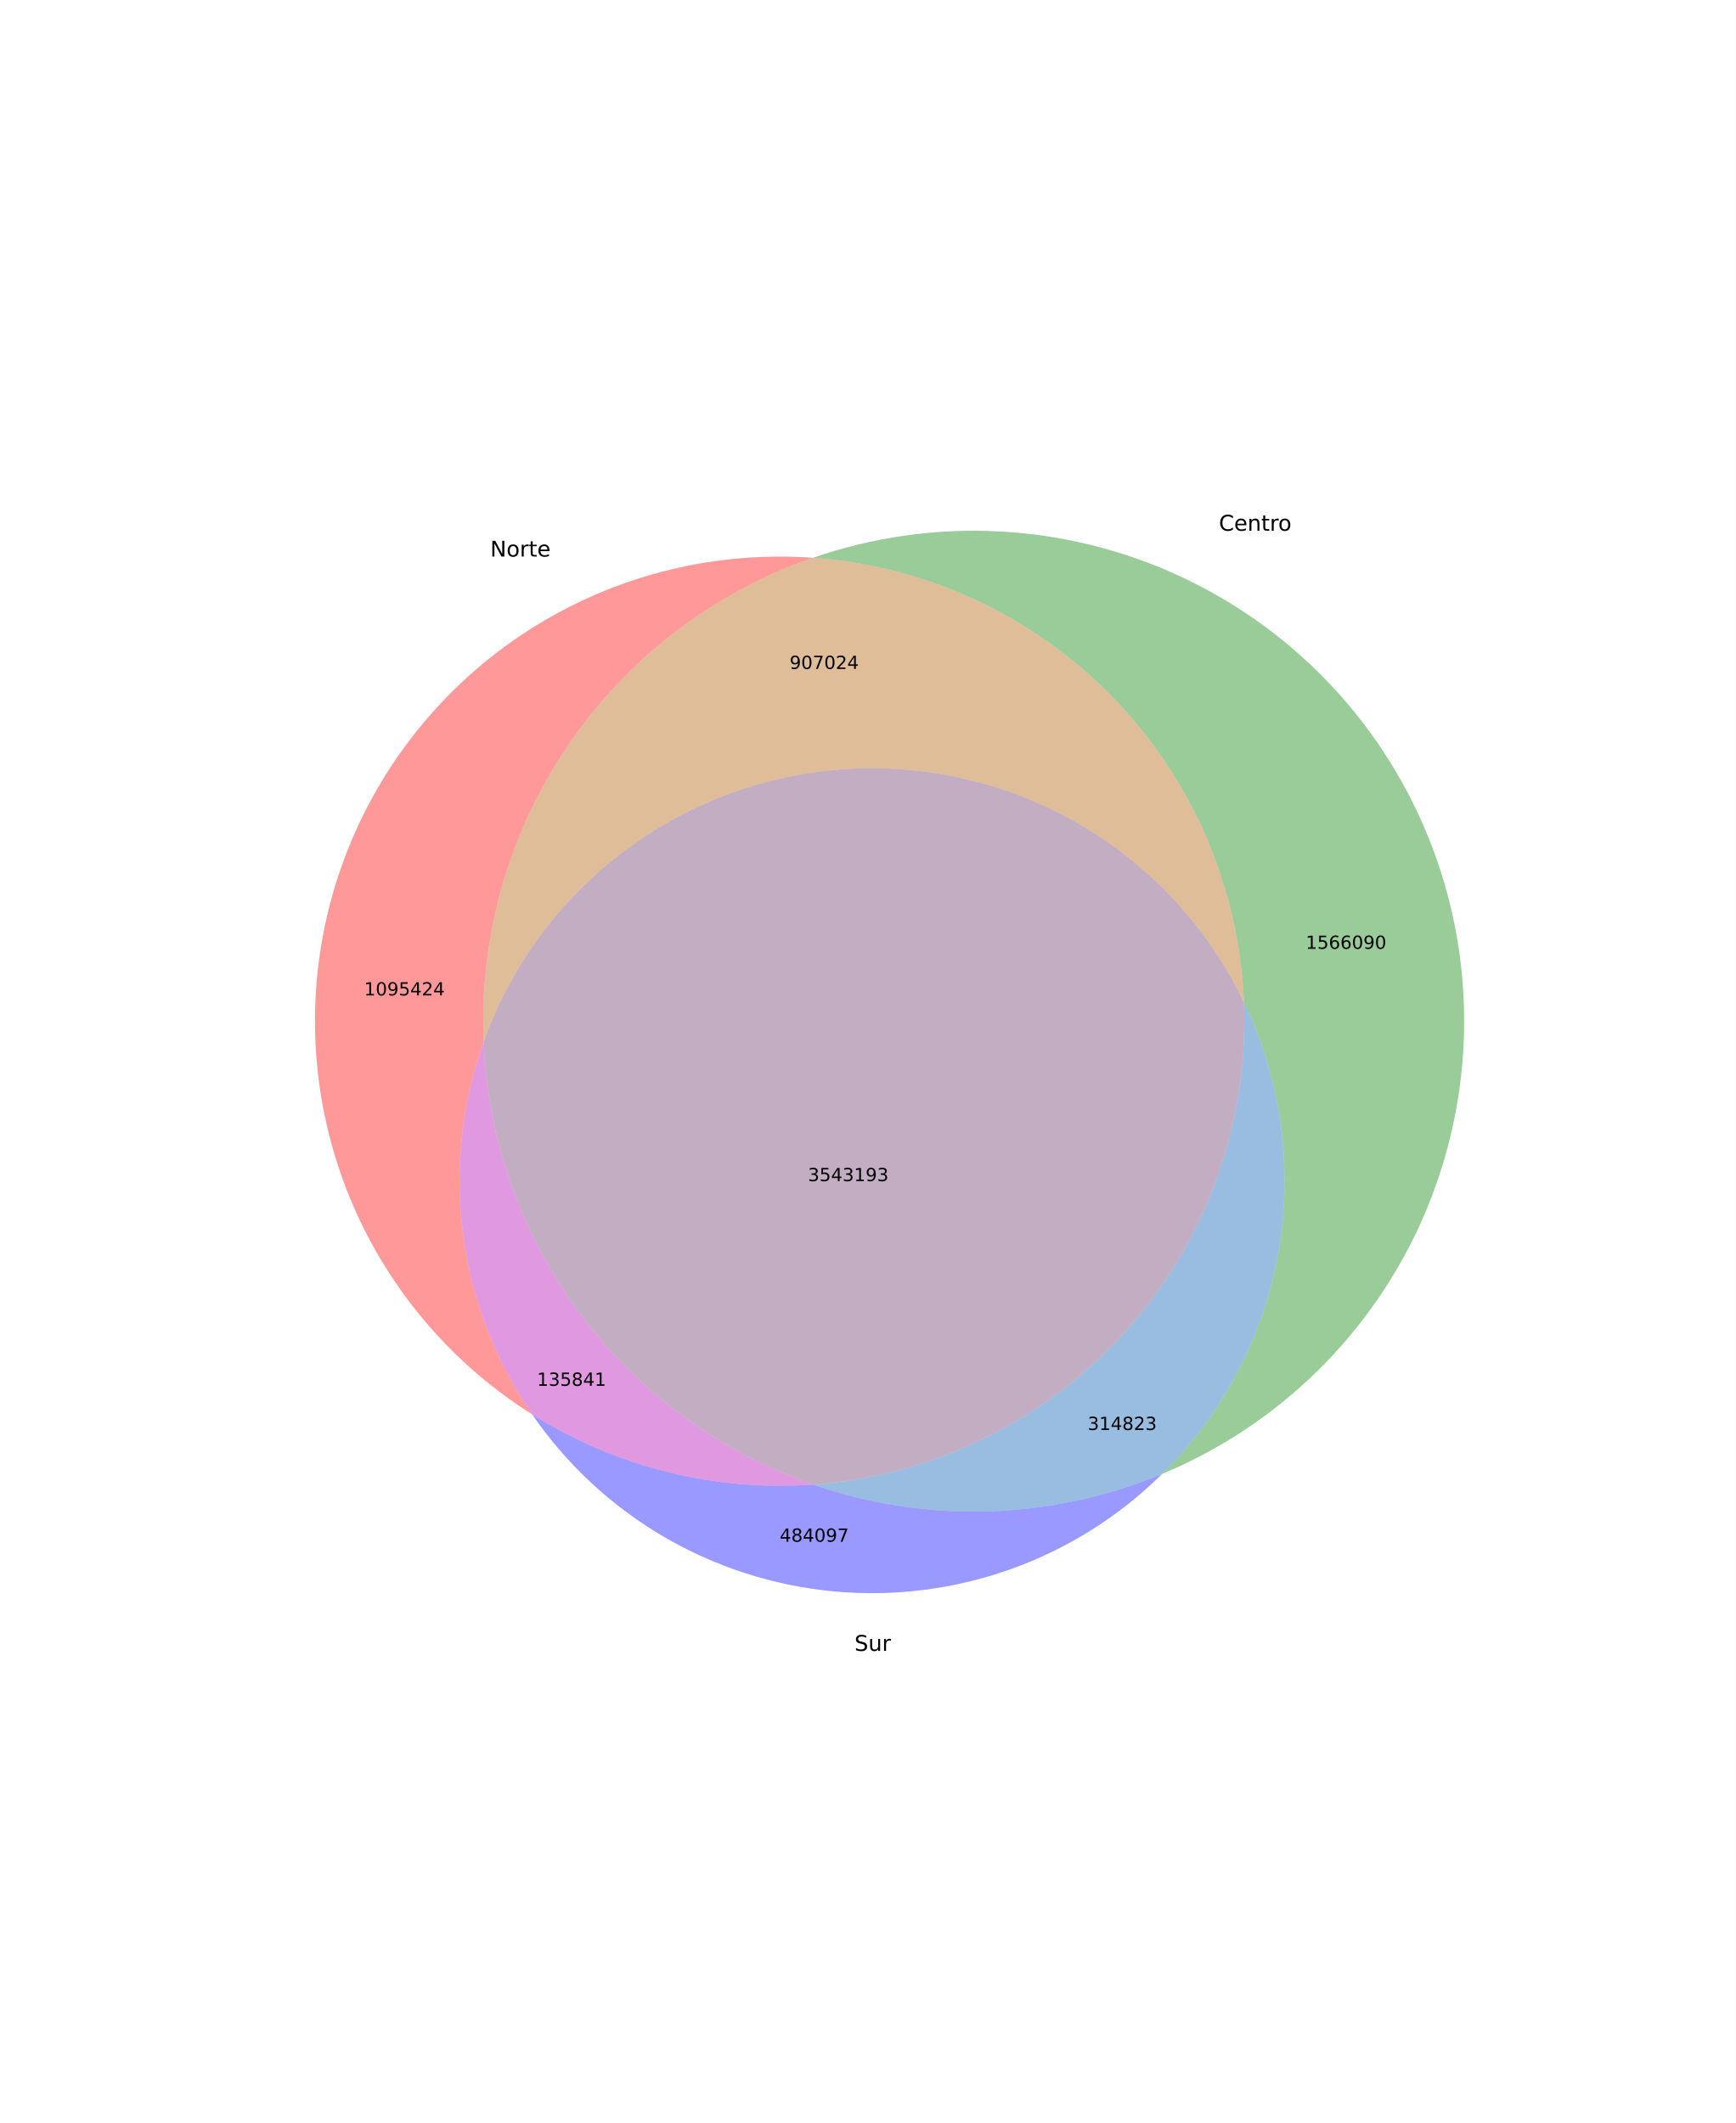
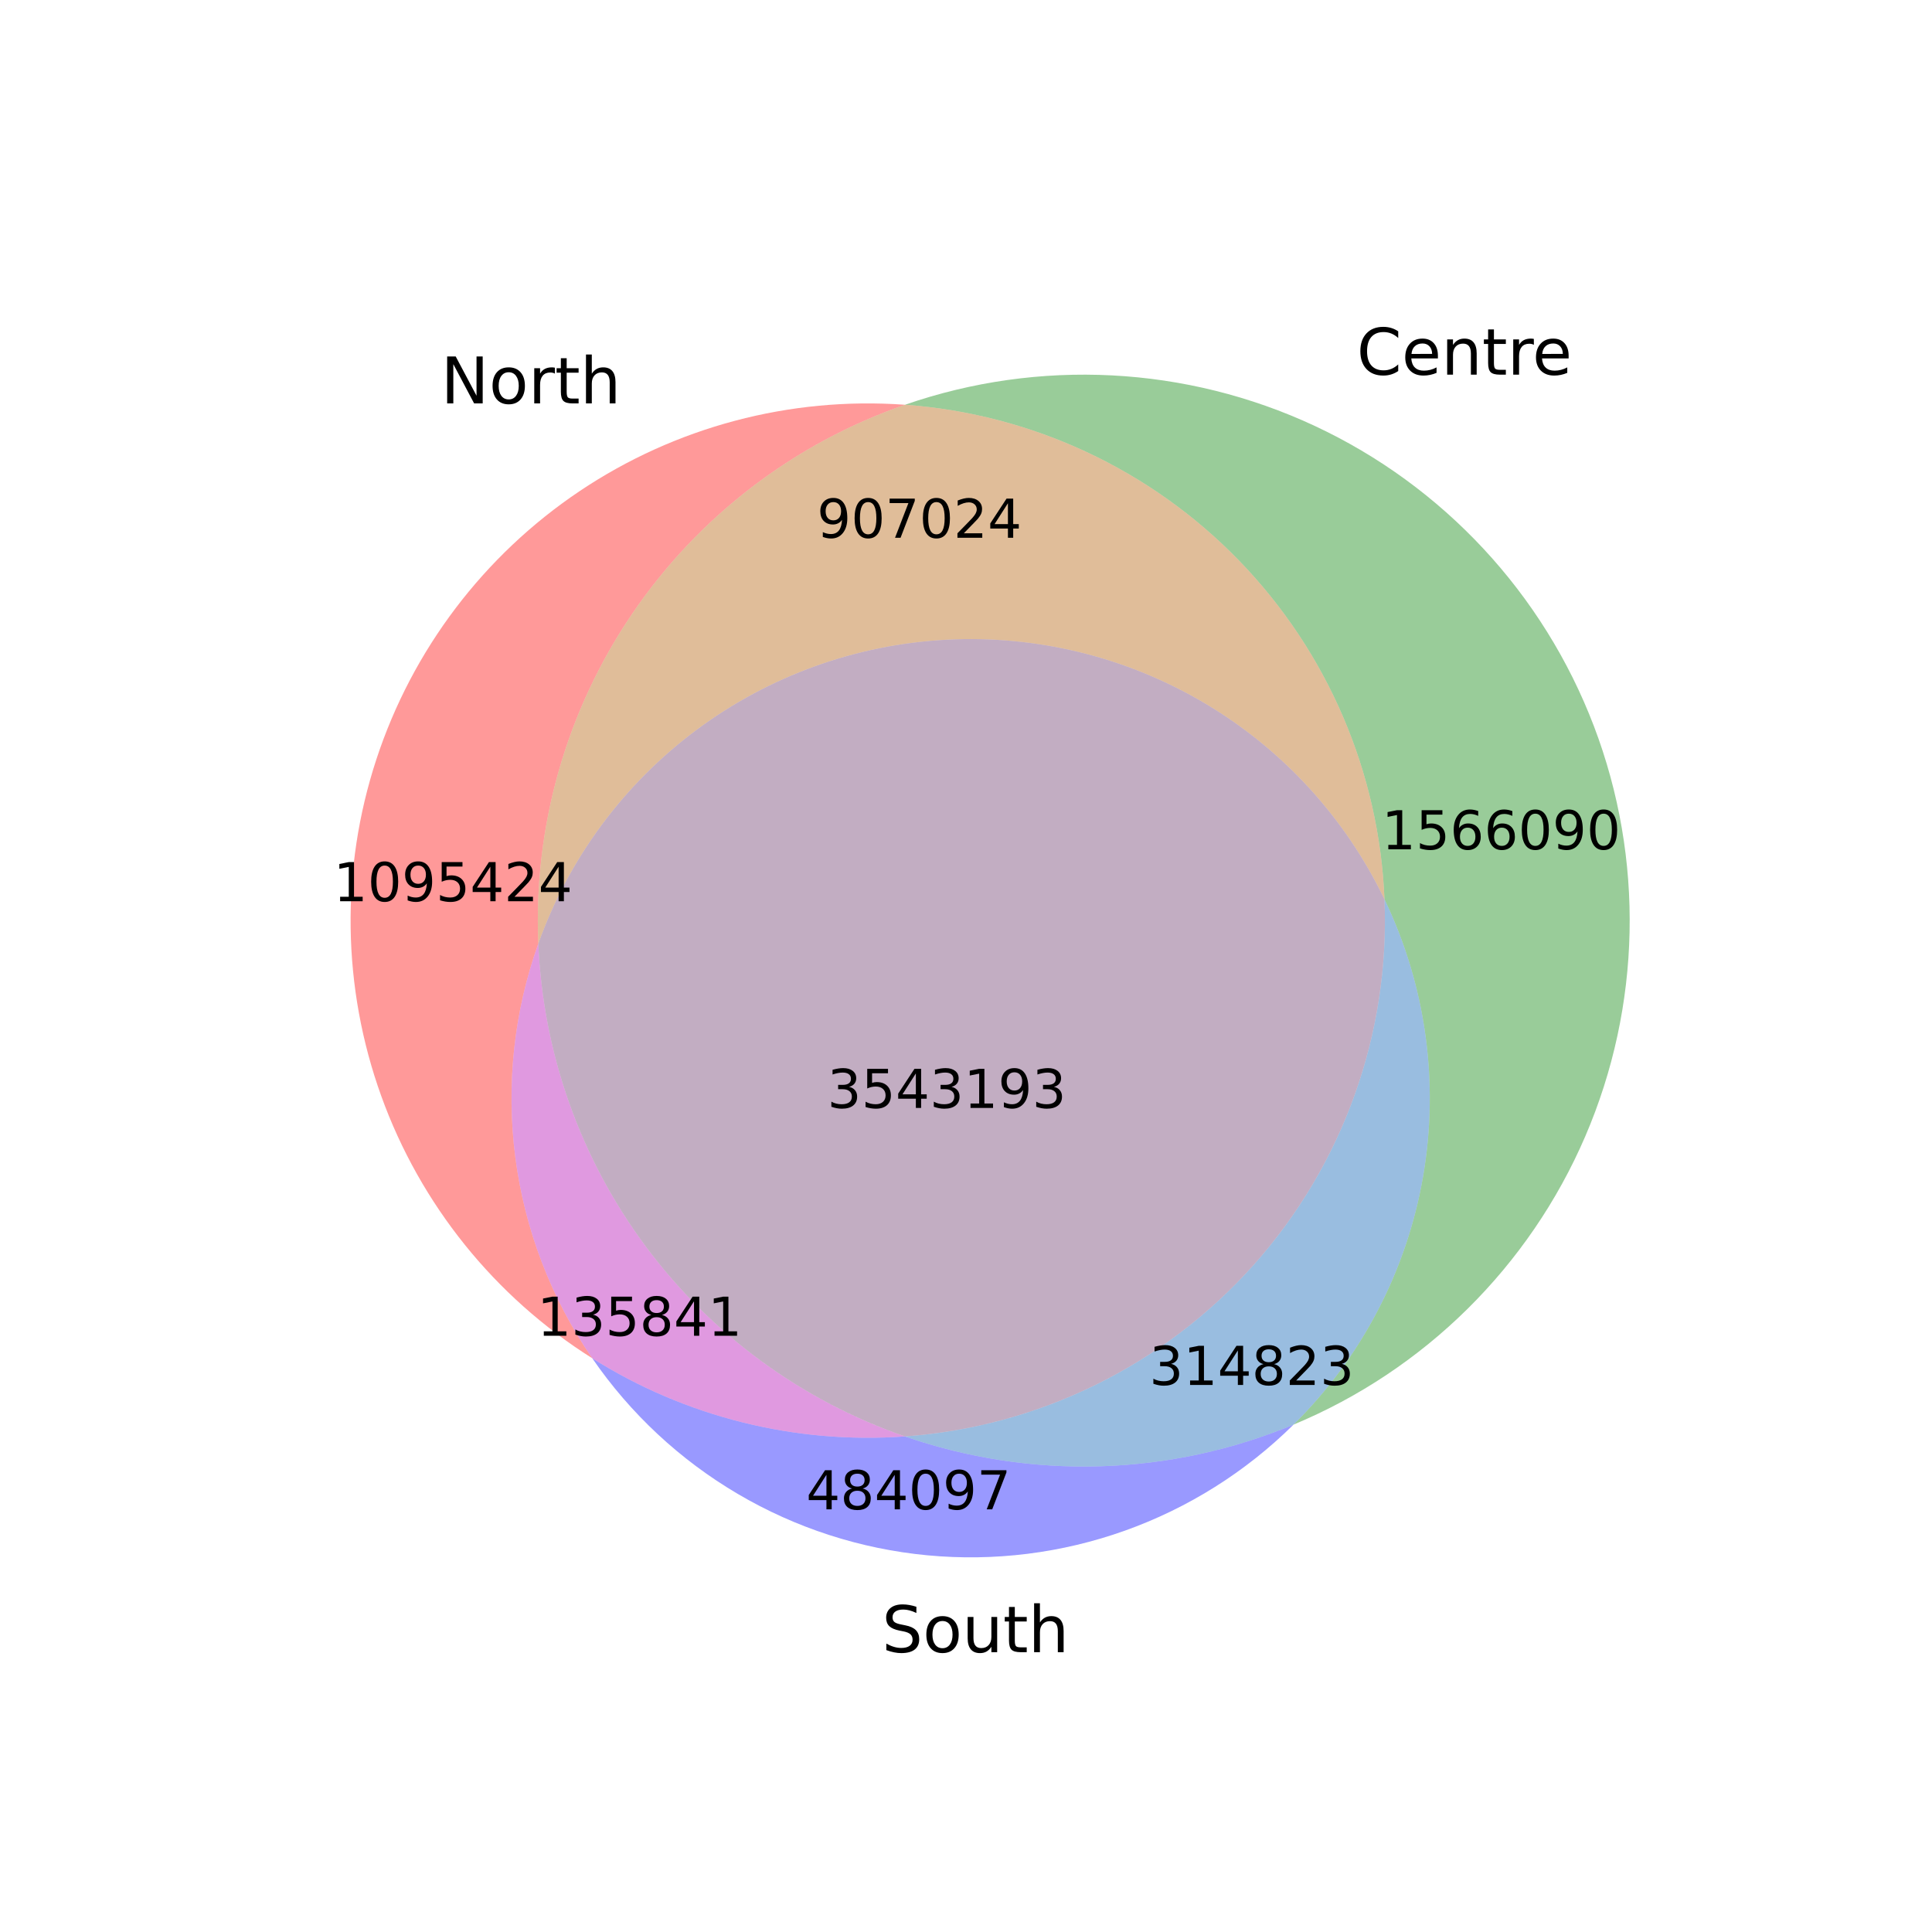
- <svg xmlns="http://www.w3.org/2000/svg" xmlns:xlink="http://www.w3.org/1999/xlink" height="1407pt" version="1.1" viewBox="0 0 1150 1407" width="1150pt">
+ <svg xmlns="http://www.w3.org/2000/svg" xmlns:xlink="http://www.w3.org/1999/xlink" height="288pt" version="1.1" viewBox="0 0 288 288" width="288pt">
  <defs>
    <style type="text/css">
*{stroke-linecap:butt;stroke-linejoin:round;}
  </style>
  </defs>
  <g id="figure_1">
    <g id="patch_1">
-       <path d=" M0 1407.6 L1150.2 1407.6 L1150.2 0 L0 0 z " style="fill:#ffffff;" />
+       <path d=" M0 288 L288 288 L288 0 L0 0 z " style="fill:#ffffff;" />
    </g>
    <g id="axes_1">
      <g id="patch_2">
-         <path clip-path="url(#p79b5e77dbd)" d=" M538.77 369.671 C472.74 392.559 415.819 436.144 376.505 493.922 C337.19 551.699 317.539 620.644 320.485 690.467 C305.912 731.218 301.223 774.853 306.806 817.77 C312.388 860.686 328.084 901.67 352.598 937.336 C294.493 900.763 250.259 845.785 226.972 781.198 C203.685 716.611 202.657 646.055 224.052 580.817 C245.448 515.579 288.061 459.336 345.075 421.085 C402.089 382.834 470.292 364.731 538.77 369.671" style="fill:#ff0000;opacity:0.4;" />
+         <path clip-path="url(#p1c424ffb51)" d=" M134.903 60.337 C118.37 66.068 104.118 76.981 94.273 91.448 C84.429 105.915 79.509 123.179 80.247 140.661 C76.598 150.865 75.424 161.791 76.821 172.537 C78.219 183.283 82.149 193.545 88.287 202.475 C73.739 193.318 62.663 179.552 56.832 163.38 C51.001 147.208 50.743 129.541 56.101 113.206 C61.458 96.871 72.128 82.788 86.404 73.211 C100.68 63.633 117.757 59.1 134.903 60.337" style="fill:#ff0000;opacity:0.4;" />
      </g>
      <g id="patch_3">
-         <path clip-path="url(#p79b5e77dbd)" d=" M770.101 976.834 C810.537 936.833 837.496 885.191 847.201 829.146 C856.905 773.102 848.879 715.402 824.246 664.134 C821.144 588.576 790.311 516.747 737.673 462.452 C685.035 408.157 614.196 375.114 538.77 369.671 C618.574 342.01 706.1 346.517 782.64 382.229 C859.181 417.941 918.865 482.12 948.937 561.047 C979.009 639.974 977.161 727.596 943.789 805.186 C910.416 882.775 848.079 944.38 770.101 976.834" style="fill:#008000;opacity:0.4;" />
+         <path clip-path="url(#p1c424ffb51)" d=" M192.827 212.365 C202.951 202.349 209.702 189.419 212.132 175.386 C214.562 161.353 212.552 146.905 206.384 134.068 C205.607 115.149 197.887 97.163 184.707 83.569 C171.527 69.974 153.789 61.7 134.903 60.337 C154.886 53.411 176.801 54.539 195.966 63.481 C215.131 72.424 230.076 88.493 237.605 108.256 C245.135 128.019 244.672 149.958 236.316 169.386 C227.96 188.814 212.352 204.239 192.827 212.365" style="fill:#008000;opacity:0.4;" />
      </g>
      <g id="patch_4">
-         <path clip-path="url(#p79b5e77dbd)" d=" M538.77 369.671 C472.74 392.559 415.819 436.144 376.505 493.922 C337.19 551.699 317.539 620.644 320.485 690.467 C338.641 639.698 371.418 595.418 414.672 563.228 C457.926 531.038 509.752 512.354 563.596 509.54 C617.441 506.725 670.932 519.904 717.307 547.409 C763.681 574.914 800.896 615.535 824.246 664.134 C821.144 588.576 790.311 516.747 737.673 462.452 C685.035 408.157 614.196 375.114 538.77 369.671" style="fill:#b25900;opacity:0.4;" />
+         <path clip-path="url(#p1c424ffb51)" d=" M134.903 60.337 C118.37 66.068 104.118 76.981 94.273 91.448 C84.429 105.915 79.509 123.179 80.247 140.661 C84.793 127.949 93 116.862 103.83 108.802 C114.661 100.742 127.638 96.064 141.12 95.359 C154.602 94.654 167.996 97.954 179.607 104.841 C191.219 111.728 200.537 121.899 206.384 134.068 C205.607 115.149 197.887 97.163 184.707 83.569 C171.527 69.974 153.789 61.7 134.903 60.337" style="fill:#b25900;opacity:0.4;" />
      </g>
      <g id="patch_5">
-         <path clip-path="url(#p79b5e77dbd)" d=" M352.598 937.336 C380.181 954.698 410.347 967.571 441.967 975.473 C473.587 983.375 506.262 986.206 538.77 983.86 C576.136 996.812 615.554 1002.84 655.082 1001.64 C694.611 1000.43 733.59 992.03 770.101 976.834 C741.672 1004.96 707.415 1026.5 669.752 1039.95 C632.09 1053.39 591.932 1058.4 552.121 1054.64 C512.309 1050.87 473.804 1038.41 439.331 1018.15 C404.858 997.88 375.248 970.292 352.598 937.336" style="fill:#0000ff;opacity:0.4;" />
+         <path clip-path="url(#p1c424ffb51)" d=" M88.287 202.475 C95.194 206.823 102.747 210.046 110.665 212.024 C118.582 214.003 126.764 214.712 134.903 214.125 C144.259 217.368 154.129 218.876 164.027 218.575 C173.924 218.275 183.685 216.17 192.827 212.365 C185.708 219.407 177.13 224.802 167.7 228.168 C158.27 231.534 148.215 232.79 138.246 231.847 C128.278 230.904 118.636 227.785 110.005 222.71 C101.373 217.635 93.959 210.727 88.287 202.475" style="fill:#0000ff;opacity:0.4;" />
      </g>
      <g id="patch_6">
-         <path clip-path="url(#p79b5e77dbd)" d=" M352.598 937.336 C380.181 954.698 410.347 967.571 441.967 975.473 C473.587 983.375 506.262 986.206 538.77 983.86 C477.158 962.504 423.375 923.092 384.451 870.775 C345.527 818.458 323.234 755.618 320.485 690.467 C305.912 731.218 301.223 774.853 306.806 817.77 C312.388 860.686 328.084 901.67 352.598 937.336" style="fill:#b200b2;opacity:0.4;" />
+         <path clip-path="url(#p1c424ffb51)" d=" M88.287 202.475 C95.194 206.823 102.747 210.046 110.665 212.024 C118.582 214.003 126.764 214.712 134.903 214.125 C119.476 208.777 106.009 198.909 96.263 185.809 C86.517 172.709 80.935 156.975 80.247 140.661 C76.598 150.865 75.424 161.791 76.821 172.537 C78.219 183.283 82.149 193.545 88.287 202.475" style="fill:#b200b2;opacity:0.4;" />
      </g>
      <g id="patch_7">
-         <path clip-path="url(#p79b5e77dbd)" d=" M770.101 976.834 C810.537 936.833 837.496 885.191 847.201 829.146 C856.905 773.102 848.879 715.402 824.246 664.134 C827.528 744.045 799.547 822.172 746.279 881.83 C693.012 941.488 618.541 978.105 538.77 983.86 C576.136 996.812 615.554 1002.84 655.082 1001.64 C694.611 1000.43 733.59 992.03 770.101 976.834" style="fill:#0059b2;opacity:0.4;" />
+         <path clip-path="url(#p1c424ffb51)" d=" M192.827 212.365 C202.951 202.349 209.702 189.419 212.132 175.386 C214.562 161.353 212.552 146.905 206.384 134.068 C207.206 154.077 200.199 173.639 186.862 188.577 C173.524 203.515 154.877 212.683 134.903 214.125 C144.259 217.368 154.129 218.876 164.027 218.575 C173.924 218.275 183.685 216.17 192.827 212.365" style="fill:#0059b2;opacity:0.4;" />
      </g>
      <g id="patch_8">
-         <path clip-path="url(#p79b5e77dbd)" d=" M538.77 983.86 C618.541 978.105 693.012 941.488 746.279 881.83 C799.547 822.172 827.528 744.045 824.246 664.134 C800.896 615.535 763.681 574.914 717.307 547.409 C670.932 519.904 617.441 506.725 563.596 509.54 C509.752 512.354 457.926 531.038 414.672 563.228 C371.418 595.418 338.641 639.698 320.485 690.467 C323.234 755.618 345.527 818.458 384.451 870.775 C423.375 923.092 477.158 962.504 538.77 983.86" style="fill:#663366;opacity:0.4;" />
+         <path clip-path="url(#p1c424ffb51)" d=" M134.903 214.125 C154.877 212.683 173.524 203.515 186.862 188.577 C200.199 173.639 207.206 154.077 206.384 134.068 C200.537 121.899 191.219 111.728 179.607 104.841 C167.996 97.954 154.602 94.654 141.12 95.359 C127.638 96.064 114.661 100.742 103.83 108.802 C93 116.862 84.793 127.949 80.247 140.661 C80.935 156.975 86.517 172.709 96.263 185.809 C106.009 198.909 119.476 208.777 134.903 214.125" style="fill:#663366;opacity:0.4;" />
      </g>
      <g id="text_1">
        <defs>
          <path d=" M19.188 8.297 L53.609 8.297 L53.609 0 L7.328 0 L7.328 8.297 Q12.938 14.109 22.625 23.891 Q32.328 33.688 34.812 36.531 Q39.547 41.844 41.422 45.531 Q43.312 49.219 43.312 52.781 Q43.312 58.594 39.234 62.25 Q35.156 65.922 28.609 65.922 Q23.969 65.922 18.812 64.312 Q13.672 62.703 7.812 59.422 L7.812 69.391 Q13.766 71.781 18.938 73 Q24.125 74.219 28.422 74.219 Q39.75 74.219 46.484 68.547 Q53.219 62.891 53.219 53.422 Q53.219 48.922 51.531 44.891 Q49.859 40.875 45.406 35.406 Q44.188 33.984 37.641 27.219 Q31.109 20.453 19.188 8.297" id="BitstreamVeraSans-Roman-32" />
          <path d=" M31.781 66.406 Q24.172 66.406 20.328 58.906 Q16.5 51.422 16.5 36.375 Q16.5 21.391 20.328 13.891 Q24.172 6.391 31.781 6.391 Q39.453 6.391 43.281 13.891 Q47.125 21.391 47.125 36.375 Q47.125 51.422 43.281 58.906 Q39.453 66.406 31.781 66.406 M31.781 74.219 Q44.047 74.219 50.516 64.516 Q56.984 54.828 56.984 36.375 Q56.984 17.969 50.516 8.266 Q44.047 -1.422 31.781 -1.422 Q19.531 -1.422 13.062 8.266 Q6.594 17.969 6.594 36.375 Q6.594 54.828 13.062 64.516 Q19.531 74.219 31.781 74.219" id="BitstreamVeraSans-Roman-30" />
          <path d=" M12.406 8.297 L28.516 8.297 L28.516 63.922 L10.984 60.406 L10.984 69.391 L28.422 72.906 L38.281 72.906 L38.281 8.297 L54.391 8.297 L54.391 0 L12.406 0 z " id="BitstreamVeraSans-Roman-31" />
          <path d=" M37.797 64.312 L12.891 25.391 L37.797 25.391 z  M35.203 72.906 L47.609 72.906 L47.609 25.391 L58.016 25.391 L58.016 17.188 L47.609 17.188 L47.609 0 L37.797 0 L37.797 17.188 L4.891 17.188 L4.891 26.703 z " id="BitstreamVeraSans-Roman-34" />
          <path d=" M10.797 72.906 L49.516 72.906 L49.516 64.594 L19.828 64.594 L19.828 46.734 Q21.969 47.469 24.109 47.828 Q26.266 48.188 28.422 48.188 Q40.625 48.188 47.75 41.5 Q54.891 34.812 54.891 23.391 Q54.891 11.625 47.562 5.094 Q40.234 -1.422 26.906 -1.422 Q22.312 -1.422 17.547 -0.641 Q12.797 0.141 7.719 1.703 L7.719 11.625 Q12.109 9.234 16.797 8.062 Q21.484 6.891 26.703 6.891 Q35.156 6.891 40.078 11.328 Q45.016 15.766 45.016 23.391 Q45.016 31 40.078 35.438 Q35.156 39.891 26.703 39.891 Q22.75 39.891 18.812 39.016 Q14.891 38.141 10.797 36.281 z " id="BitstreamVeraSans-Roman-35" />
          <path d=" M10.984 1.516 L10.984 10.5 Q14.703 8.734 18.5 7.812 Q22.312 6.891 25.984 6.891 Q35.75 6.891 40.891 13.453 Q46.047 20.016 46.781 33.406 Q43.953 29.203 39.594 26.953 Q35.25 24.703 29.984 24.703 Q19.047 24.703 12.672 31.312 Q6.297 37.938 6.297 49.422 Q6.297 60.641 12.938 67.422 Q19.578 74.219 30.609 74.219 Q43.266 74.219 49.922 64.516 Q56.594 54.828 56.594 36.375 Q56.594 19.141 48.406 8.859 Q40.234 -1.422 26.422 -1.422 Q22.703 -1.422 18.891 -0.688 Q15.094 0.047 10.984 1.516 M30.609 32.422 Q37.25 32.422 41.125 36.953 Q45.016 41.5 45.016 49.422 Q45.016 57.281 41.125 61.844 Q37.25 66.406 30.609 66.406 Q23.969 66.406 20.094 61.844 Q16.219 57.281 16.219 49.422 Q16.219 41.5 20.094 36.953 Q23.969 32.422 30.609 32.422" id="BitstreamVeraSans-Roman-39" />
        </defs>
-         <g transform="translate(241.2976 659.7282)scale(0.12 -0.12)">
+         <g transform="translate(49.70934 134.3432)scale(0.08 -0.08)">
          <use xlink:href="#BitstreamVeraSans-Roman-31" />
          <use x="63.623" xlink:href="#BitstreamVeraSans-Roman-30" />
          <use x="127.246" xlink:href="#BitstreamVeraSans-Roman-39" />
          <use x="190.869" xlink:href="#BitstreamVeraSans-Roman-35" />
          <use x="254.492" xlink:href="#BitstreamVeraSans-Roman-34" />
          <use x="318.115" xlink:href="#BitstreamVeraSans-Roman-32" />
          <use x="381.738" xlink:href="#BitstreamVeraSans-Roman-34" />
        </g>
      </g>
      <g id="text_2">
        <defs>
          <path d=" M33.016 40.375 Q26.375 40.375 22.484 35.828 Q18.609 31.297 18.609 23.391 Q18.609 15.531 22.484 10.953 Q26.375 6.391 33.016 6.391 Q39.656 6.391 43.531 10.953 Q47.406 15.531 47.406 23.391 Q47.406 31.297 43.531 35.828 Q39.656 40.375 33.016 40.375 M52.594 71.297 L52.594 62.312 Q48.875 64.062 45.094 64.984 Q41.312 65.922 37.594 65.922 Q27.828 65.922 22.672 59.328 Q17.531 52.734 16.797 39.406 Q19.672 43.656 24.016 45.922 Q28.375 48.188 33.594 48.188 Q44.578 48.188 50.953 41.516 Q57.328 34.859 57.328 23.391 Q57.328 12.156 50.688 5.359 Q44.047 -1.422 33.016 -1.422 Q20.359 -1.422 13.672 8.266 Q6.984 17.969 6.984 36.375 Q6.984 53.656 15.188 63.938 Q23.391 74.219 37.203 74.219 Q40.922 74.219 44.703 73.484 Q48.484 72.75 52.594 71.297" id="BitstreamVeraSans-Roman-36" />
        </defs>
-         <g transform="translate(865.2415 628.8325)scale(0.12 -0.12)">
+         <g transform="translate(205.9652 126.6072)scale(0.08 -0.08)">
          <use xlink:href="#BitstreamVeraSans-Roman-31" />
          <use x="63.623" xlink:href="#BitstreamVeraSans-Roman-35" />
          <use x="127.246" xlink:href="#BitstreamVeraSans-Roman-36" />
          <use x="190.869" xlink:href="#BitstreamVeraSans-Roman-36" />
          <use x="254.492" xlink:href="#BitstreamVeraSans-Roman-30" />
          <use x="318.115" xlink:href="#BitstreamVeraSans-Roman-39" />
          <use x="381.738" xlink:href="#BitstreamVeraSans-Roman-30" />
        </g>
      </g>
      <g id="text_3">
        <defs>
          <path d=" M8.203 72.906 L55.078 72.906 L55.078 68.703 L28.609 0 L18.312 0 L43.219 64.594 L8.203 64.594 z " id="BitstreamVeraSans-Roman-37" />
        </defs>
-         <g transform="translate(523.2422 443.3392)scale(0.12 -0.12)">
+         <g transform="translate(121.7779 80.16128)scale(0.08 -0.08)">
          <use xlink:href="#BitstreamVeraSans-Roman-39" />
          <use x="63.623" xlink:href="#BitstreamVeraSans-Roman-30" />
          <use x="127.246" xlink:href="#BitstreamVeraSans-Roman-37" />
          <use x="190.869" xlink:href="#BitstreamVeraSans-Roman-30" />
          <use x="254.492" xlink:href="#BitstreamVeraSans-Roman-32" />
          <use x="318.115" xlink:href="#BitstreamVeraSans-Roman-34" />
        </g>
      </g>
      <g id="text_4">
        <defs>
          <path d=" M31.781 34.625 Q24.75 34.625 20.719 30.859 Q16.703 27.094 16.703 20.516 Q16.703 13.922 20.719 10.156 Q24.75 6.391 31.781 6.391 Q38.812 6.391 42.859 10.172 Q46.922 13.969 46.922 20.516 Q46.922 27.094 42.891 30.859 Q38.875 34.625 31.781 34.625 M21.922 38.812 Q15.578 40.375 12.031 44.719 Q8.5 49.078 8.5 55.328 Q8.5 64.062 14.719 69.141 Q20.953 74.219 31.781 74.219 Q42.672 74.219 48.875 69.141 Q55.078 64.062 55.078 55.328 Q55.078 49.078 51.531 44.719 Q48 40.375 41.703 38.812 Q48.828 37.156 52.797 32.312 Q56.781 27.484 56.781 20.516 Q56.781 9.906 50.312 4.234 Q43.844 -1.422 31.781 -1.422 Q19.734 -1.422 13.25 4.234 Q6.781 9.906 6.781 20.516 Q6.781 27.484 10.781 32.312 Q14.797 37.156 21.922 38.812 M18.312 54.391 Q18.312 48.734 21.844 45.562 Q25.391 42.391 31.781 42.391 Q38.141 42.391 41.719 45.562 Q45.312 48.734 45.312 54.391 Q45.312 60.062 41.719 63.234 Q38.141 66.406 31.781 66.406 Q25.391 66.406 21.844 63.234 Q18.312 60.062 18.312 54.391" id="BitstreamVeraSans-Roman-38" />
        </defs>
-         <g transform="translate(516.6715 1021.763)scale(0.12 -0.12)">
+         <g transform="translate(120.1708 224.9935)scale(0.08 -0.08)">
          <use xlink:href="#BitstreamVeraSans-Roman-34" />
          <use x="63.623" xlink:href="#BitstreamVeraSans-Roman-38" />
          <use x="127.246" xlink:href="#BitstreamVeraSans-Roman-34" />
          <use x="190.869" xlink:href="#BitstreamVeraSans-Roman-30" />
          <use x="254.492" xlink:href="#BitstreamVeraSans-Roman-39" />
          <use x="318.115" xlink:href="#BitstreamVeraSans-Roman-37" />
        </g>
      </g>
      <g id="text_5">
        <defs>
          <path d=" M40.578 39.312 Q47.656 37.797 51.625 33 Q55.609 28.219 55.609 21.188 Q55.609 10.406 48.188 4.484 Q40.766 -1.422 27.094 -1.422 Q22.516 -1.422 17.656 -0.516 Q12.797 0.391 7.625 2.203 L7.625 11.719 Q11.719 9.328 16.594 8.109 Q21.484 6.891 26.812 6.891 Q36.078 6.891 40.938 10.547 Q45.797 14.203 45.797 21.188 Q45.797 27.641 41.281 31.266 Q36.766 34.906 28.719 34.906 L20.219 34.906 L20.219 43.016 L29.109 43.016 Q36.375 43.016 40.234 45.922 Q44.094 48.828 44.094 54.297 Q44.094 59.906 40.109 62.906 Q36.141 65.922 28.719 65.922 Q24.656 65.922 20.016 65.031 Q15.375 64.156 9.812 62.312 L9.812 71.094 Q15.438 72.656 20.344 73.438 Q25.25 74.219 29.594 74.219 Q40.828 74.219 47.359 69.109 Q53.906 64.016 53.906 55.328 Q53.906 49.266 50.438 45.094 Q46.969 40.922 40.578 39.312" id="BitstreamVeraSans-Roman-33" />
        </defs>
-         <g transform="translate(355.8495 918.4357)scale(0.12 -0.12)">
+         <g transform="translate(80.0718 199.1213)scale(0.08 -0.08)">
          <use xlink:href="#BitstreamVeraSans-Roman-31" />
          <use x="63.623" xlink:href="#BitstreamVeraSans-Roman-33" />
          <use x="127.246" xlink:href="#BitstreamVeraSans-Roman-35" />
          <use x="190.869" xlink:href="#BitstreamVeraSans-Roman-38" />
          <use x="254.492" xlink:href="#BitstreamVeraSans-Roman-34" />
          <use x="318.115" xlink:href="#BitstreamVeraSans-Roman-31" />
        </g>
      </g>
      <g id="text_6">
-         <g transform="translate(720.736 947.7121)scale(0.12 -0.12)">
+         <g transform="translate(171.3218 206.4518)scale(0.08 -0.08)">
          <use xlink:href="#BitstreamVeraSans-Roman-33" />
          <use x="63.623" xlink:href="#BitstreamVeraSans-Roman-31" />
          <use x="127.246" xlink:href="#BitstreamVeraSans-Roman-34" />
          <use x="190.869" xlink:href="#BitstreamVeraSans-Roman-38" />
          <use x="254.492" xlink:href="#BitstreamVeraSans-Roman-32" />
          <use x="318.115" xlink:href="#BitstreamVeraSans-Roman-33" />
        </g>
      </g>
      <g id="text_7">
-         <g transform="translate(535.3832 782.7983)scale(0.12 -0.12)">
+         <g transform="translate(123.322 165.1589)scale(0.08 -0.08)">
          <use xlink:href="#BitstreamVeraSans-Roman-33" />
          <use x="63.623" xlink:href="#BitstreamVeraSans-Roman-35" />
          <use x="127.246" xlink:href="#BitstreamVeraSans-Roman-34" />
          <use x="190.869" xlink:href="#BitstreamVeraSans-Roman-33" />
          <use x="254.492" xlink:href="#BitstreamVeraSans-Roman-31" />
          <use x="318.115" xlink:href="#BitstreamVeraSans-Roman-39" />
          <use x="381.738" xlink:href="#BitstreamVeraSans-Roman-33" />
        </g>
      </g>
      <g id="text_8">
        <defs>
-           <path d=" M56.203 29.594 L56.203 25.203 L14.891 25.203 Q15.484 15.922 20.484 11.062 Q25.484 6.203 34.422 6.203 Q39.594 6.203 44.453 7.469 Q49.312 8.734 54.109 11.281 L54.109 2.781 Q49.266 0.734 44.188 -0.344 Q39.109 -1.422 33.891 -1.422 Q20.797 -1.422 13.156 6.188 Q5.516 13.812 5.516 26.812 Q5.516 40.234 12.766 48.109 Q20.016 56 32.328 56 Q43.359 56 49.781 48.891 Q56.203 41.797 56.203 29.594 M47.219 32.234 Q47.125 39.594 43.094 43.984 Q39.062 48.391 32.422 48.391 Q24.906 48.391 20.391 44.141 Q15.875 39.891 15.188 32.172 z " id="BitstreamVeraSans-Roman-65" />
          <path d=" M9.812 72.906 L23.094 72.906 L55.422 11.922 L55.422 72.906 L64.984 72.906 L64.984 0 L51.703 0 L19.391 60.984 L19.391 0 L9.812 0 z " id="BitstreamVeraSans-Roman-4e" />
          <path d=" M30.609 48.391 Q23.391 48.391 19.188 42.75 Q14.984 37.109 14.984 27.297 Q14.984 17.484 19.156 11.844 Q23.344 6.203 30.609 6.203 Q37.797 6.203 41.984 11.859 Q46.188 17.531 46.188 27.297 Q46.188 37.016 41.984 42.703 Q37.797 48.391 30.609 48.391 M30.609 56 Q42.328 56 49.016 48.375 Q55.719 40.766 55.719 27.297 Q55.719 13.875 49.016 6.219 Q42.328 -1.422 30.609 -1.422 Q18.844 -1.422 12.172 6.219 Q5.516 13.875 5.516 27.297 Q5.516 40.766 12.172 48.375 Q18.844 56 30.609 56" id="BitstreamVeraSans-Roman-6f" />
          <path d=" M41.109 46.297 Q39.594 47.172 37.812 47.578 Q36.031 48 33.891 48 Q26.266 48 22.188 43.047 Q18.109 38.094 18.109 28.812 L18.109 0 L9.078 0 L9.078 54.688 L18.109 54.688 L18.109 46.188 Q20.953 51.172 25.484 53.578 Q30.031 56 36.531 56 Q37.453 56 38.578 55.875 Q39.703 55.766 41.062 55.516 z " id="BitstreamVeraSans-Roman-72" />
          <path d=" M18.312 70.219 L18.312 54.688 L36.812 54.688 L36.812 47.703 L18.312 47.703 L18.312 18.016 Q18.312 11.328 20.141 9.422 Q21.969 7.516 27.594 7.516 L36.812 7.516 L36.812 0 L27.594 0 Q17.188 0 13.234 3.875 Q9.281 7.766 9.281 18.016 L9.281 47.703 L2.688 47.703 L2.688 54.688 L9.281 54.688 L9.281 70.219 z " id="BitstreamVeraSans-Roman-74" />
+           <path d=" M54.891 33.016 L54.891 0 L45.906 0 L45.906 32.719 Q45.906 40.484 42.875 44.328 Q39.844 48.188 33.797 48.188 Q26.516 48.188 22.312 43.547 Q18.109 38.922 18.109 30.906 L18.109 0 L9.078 0 L9.078 75.984 L18.109 75.984 L18.109 46.188 Q21.344 51.125 25.703 53.562 Q30.078 56 35.797 56 Q45.219 56 50.047 50.172 Q54.891 44.344 54.891 33.016" id="BitstreamVeraSans-Roman-68" />
        </defs>
-         <g transform="translate(324.8373 368.8731)scale(0.144 -0.144)">
+         <g transform="translate(65.71502 60.13724)scale(0.096 -0.096)">
          <use xlink:href="#BitstreamVeraSans-Roman-4e" />
          <use x="74.805" xlink:href="#BitstreamVeraSans-Roman-6f" />
          <use x="135.986" xlink:href="#BitstreamVeraSans-Roman-72" />
          <use x="177.1" xlink:href="#BitstreamVeraSans-Roman-74" />
-           <use x="216.309" xlink:href="#BitstreamVeraSans-Roman-65" />
+           <use x="216.309" xlink:href="#BitstreamVeraSans-Roman-68" />
        </g>
      </g>
      <g id="text_9">
        <defs>
+           <path d=" M56.203 29.594 L56.203 25.203 L14.891 25.203 Q15.484 15.922 20.484 11.062 Q25.484 6.203 34.422 6.203 Q39.594 6.203 44.453 7.469 Q49.312 8.734 54.109 11.281 L54.109 2.781 Q49.266 0.734 44.188 -0.344 Q39.109 -1.422 33.891 -1.422 Q20.797 -1.422 13.156 6.188 Q5.516 13.812 5.516 26.812 Q5.516 40.234 12.766 48.109 Q20.016 56 32.328 56 Q43.359 56 49.781 48.891 Q56.203 41.797 56.203 29.594 M47.219 32.234 Q47.125 39.594 43.094 43.984 Q39.062 48.391 32.422 48.391 Q24.906 48.391 20.391 44.141 Q15.875 39.891 15.188 32.172 z " id="BitstreamVeraSans-Roman-65" />
          <path d=" M54.891 33.016 L54.891 0 L45.906 0 L45.906 32.719 Q45.906 40.484 42.875 44.328 Q39.844 48.188 33.797 48.188 Q26.516 48.188 22.312 43.547 Q18.109 38.922 18.109 30.906 L18.109 0 L9.078 0 L9.078 54.688 L18.109 54.688 L18.109 46.188 Q21.344 51.125 25.703 53.562 Q30.078 56 35.797 56 Q45.219 56 50.047 50.172 Q54.891 44.344 54.891 33.016" id="BitstreamVeraSans-Roman-6e" />
          <path d=" M64.406 67.281 L64.406 56.891 Q59.422 61.531 53.781 63.812 Q48.141 66.109 41.797 66.109 Q29.297 66.109 22.656 58.469 Q16.016 50.828 16.016 36.375 Q16.016 21.969 22.656 14.328 Q29.297 6.688 41.797 6.688 Q48.141 6.688 53.781 8.984 Q59.422 11.281 64.406 15.922 L64.406 5.609 Q59.234 2.094 53.438 0.328 Q47.656 -1.422 41.219 -1.422 Q24.656 -1.422 15.125 8.703 Q5.609 18.844 5.609 36.375 Q5.609 53.953 15.125 64.078 Q24.656 74.219 41.219 74.219 Q47.75 74.219 53.531 72.484 Q59.328 70.75 64.406 67.281" id="BitstreamVeraSans-Roman-43" />
        </defs>
-         <g transform="translate(807.7252 351.7465)scale(0.144 -0.144)">
+         <g transform="translate(202.2473 55.84888)scale(0.096 -0.096)">
          <use xlink:href="#BitstreamVeraSans-Roman-43" />
          <use x="69.824" xlink:href="#BitstreamVeraSans-Roman-65" />
          <use x="131.348" xlink:href="#BitstreamVeraSans-Roman-6e" />
          <use x="194.727" xlink:href="#BitstreamVeraSans-Roman-74" />
          <use x="233.936" xlink:href="#BitstreamVeraSans-Roman-72" />
-           <use x="272.799" xlink:href="#BitstreamVeraSans-Roman-6f" />
+           <use x="272.799" xlink:href="#BitstreamVeraSans-Roman-65" />
        </g>
      </g>
      <g id="text_10">
        <defs>
          <path d=" M8.5 21.578 L8.5 54.688 L17.484 54.688 L17.484 21.922 Q17.484 14.156 20.5 10.266 Q23.531 6.391 29.594 6.391 Q36.859 6.391 41.078 11.031 Q45.312 15.672 45.312 23.688 L45.312 54.688 L54.297 54.688 L54.297 0 L45.312 0 L45.312 8.406 Q42.047 3.422 37.719 1 Q33.406 -1.422 27.688 -1.422 Q18.266 -1.422 13.375 4.438 Q8.5 10.297 8.5 21.578" id="BitstreamVeraSans-Roman-75" />
          <path d=" M53.516 70.516 L53.516 60.891 Q47.906 63.578 42.922 64.891 Q37.938 66.219 33.297 66.219 Q25.25 66.219 20.875 63.094 Q16.5 59.969 16.5 54.203 Q16.5 49.359 19.406 46.891 Q22.312 44.438 30.422 42.922 L36.375 41.703 Q47.406 39.594 52.656 34.297 Q57.906 29 57.906 20.125 Q57.906 9.516 50.797 4.047 Q43.703 -1.422 29.984 -1.422 Q24.812 -1.422 18.969 -0.25 Q13.141 0.922 6.891 3.219 L6.891 13.375 Q12.891 10.016 18.656 8.297 Q24.422 6.594 29.984 6.594 Q38.422 6.594 43.016 9.906 Q47.609 13.234 47.609 19.391 Q47.609 24.75 44.312 27.781 Q41.016 30.812 33.5 32.328 L27.484 33.5 Q16.453 35.688 11.516 40.375 Q6.594 45.062 6.594 53.422 Q6.594 63.094 13.406 68.656 Q20.219 74.219 32.172 74.219 Q37.312 74.219 42.625 73.281 Q47.953 72.359 53.516 70.516" id="BitstreamVeraSans-Roman-53" />
        </defs>
-         <g transform="translate(566.2463 1094.13)scale(0.144 -0.144)">
+         <g transform="translate(131.4661 246.2899)scale(0.096 -0.096)">
          <use xlink:href="#BitstreamVeraSans-Roman-53" />
-           <use x="63.477" xlink:href="#BitstreamVeraSans-Roman-75" />
-           <use x="126.855" xlink:href="#BitstreamVeraSans-Roman-72" />
+           <use x="63.477" xlink:href="#BitstreamVeraSans-Roman-6f" />
+           <use x="124.658" xlink:href="#BitstreamVeraSans-Roman-75" />
+           <use x="188.037" xlink:href="#BitstreamVeraSans-Roman-74" />
+           <use x="227.246" xlink:href="#BitstreamVeraSans-Roman-68" />
        </g>
      </g>
    </g>
  </g>
  <defs>
-     <clipPath id="p79b5e77dbd">
-       <rect height="833.997" width="891.405" x="143.775" y="286.801" />
+     <clipPath id="p1c424ffb51">
+       <rect height="208.826" width="223.2" x="36.0" y="39.587" />
    </clipPath>
  </defs>
</svg>
